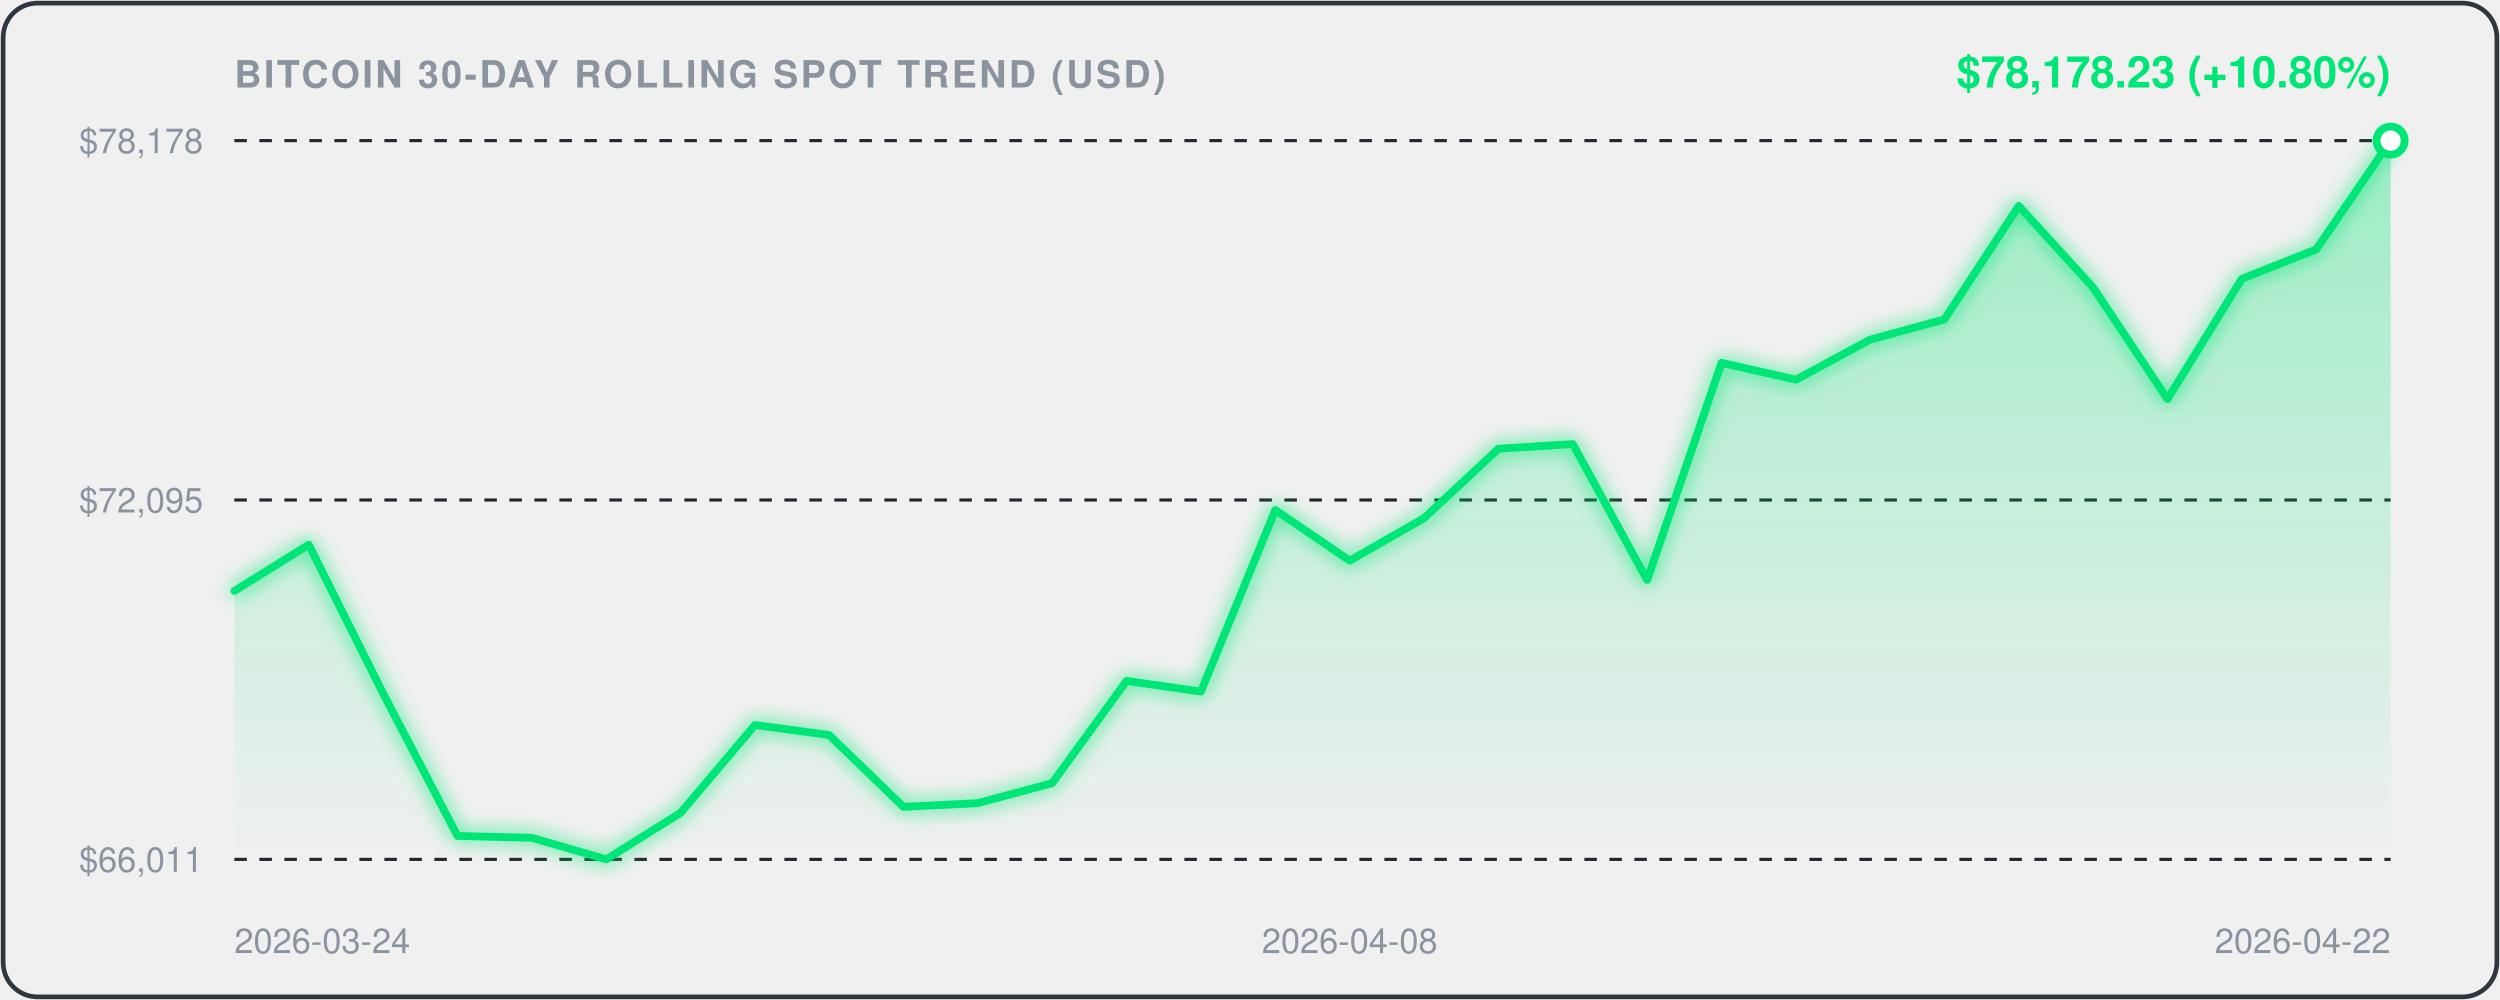
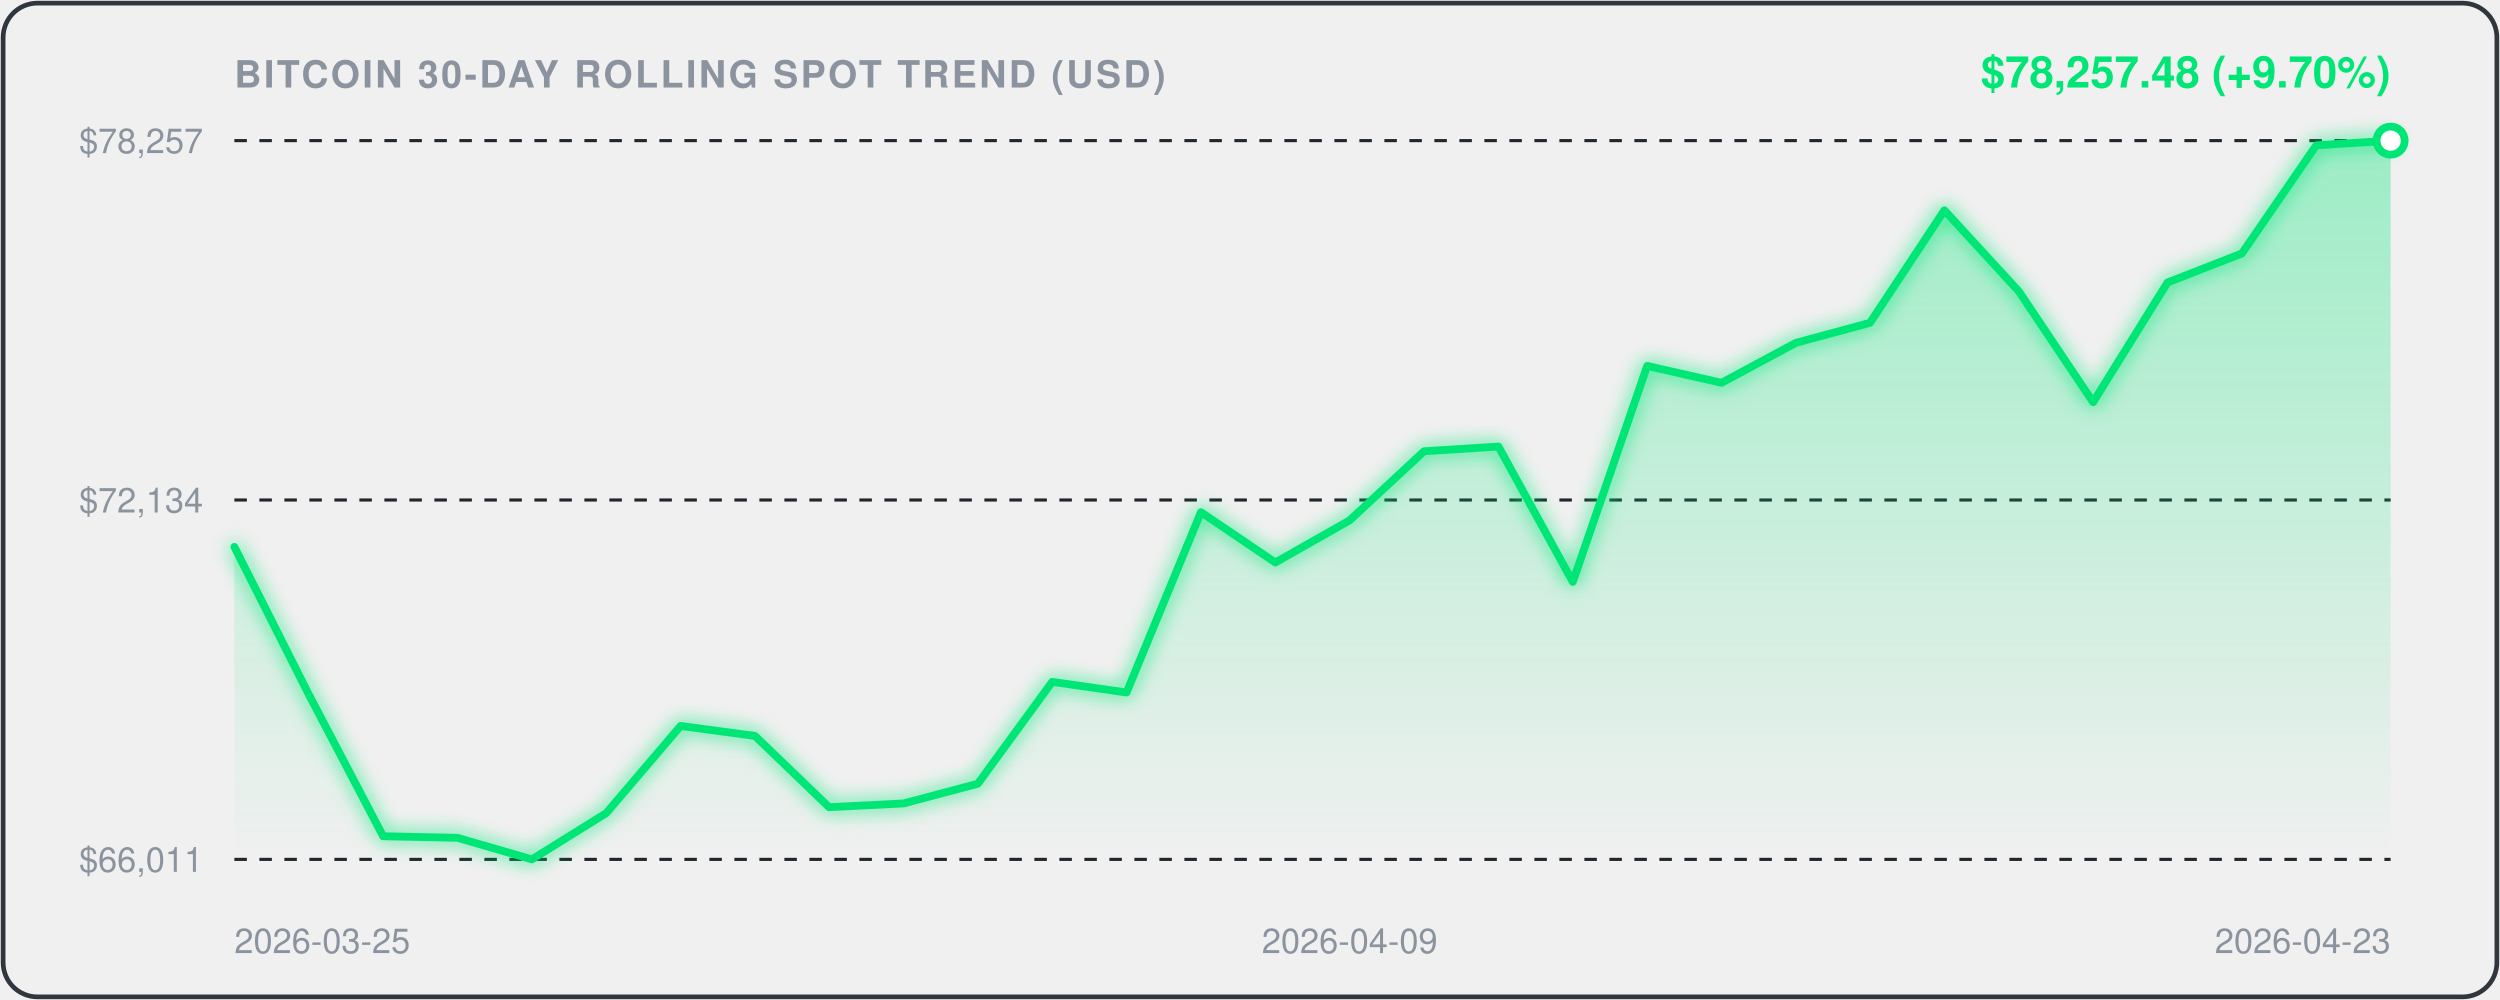
<svg xmlns="http://www.w3.org/2000/svg" viewBox="0 0 800 320" width="100%" height="100%" style="background:#0d1117;border-radius:12px;font-family:-apple-system,BlinkMacSystemFont,'Segoe UI',Helvetica,Arial,sans-serif;">
  <defs>
    <linearGradient id="areaGrad" x1="0" y1="0" x2="0" y2="1">
      <stop offset="0%" stop-color="rgba(0, 230, 118, 0.35)" />
      <stop offset="100%" stop-color="rgba(0, 230, 118, 0.0)" />
    </linearGradient>
    <filter id="glow" x="-20%" y="-20%" width="140%" height="140%">
      <feGaussianBlur stdDeviation="3" result="blur" />
      <feComposite in="SourceGraphic" in2="blur" operator="over" />
    </filter>
  </defs>
  <rect x="1" y="1" width="798" height="318" rx="11" fill="none" stroke="#30363d" stroke-width="1.5" />
  <text x="75" y="28" fill="#8b949e" font-size="12" font-weight="600" letter-spacing="0.8">BITCOIN 30-DAY ROLLING SPOT TREND (USD)</text>
-   <text x="765" y="28" text-anchor="end" fill="#00E676" font-size="14" font-weight="700">$78,178.23 (+10.80%)</text>
+   <text x="765" y="28" text-anchor="end" fill="#00E676" font-size="14" font-weight="700">$78,257.48 (+9.70%)</text>
  <line x1="75" y1="45" x2="765" y2="45" stroke="#21262d" stroke-width="1" stroke-dasharray="4,4" />
-   <text x="65" y="49" text-anchor="end" fill="#8b949e" font-size="11">$78,178</text>
+   <text x="65" y="49" text-anchor="end" fill="#8b949e" font-size="11">$78,257</text>
  <line x1="75" y1="160.0" x2="765" y2="160.0" stroke="#21262d" stroke-width="1" stroke-dasharray="4,4" />
-   <text x="65" y="164.0" text-anchor="end" fill="#8b949e" font-size="11">$72,095</text>
+   <text x="65" y="164.0" text-anchor="end" fill="#8b949e" font-size="11">$72,134</text>
  <line x1="75" y1="275" x2="765" y2="275" stroke="#21262d" stroke-width="1" stroke-dasharray="4,4" />
  <text x="65" y="279" text-anchor="end" fill="#8b949e" font-size="11">$66,011</text>
-   <path d="M 75.0,189.1 L 98.8,174.3 L 122.6,221.9 L 146.4,267.5 L 170.2,268.1 L 194.0,275.0 L 217.8,260.1 L 241.6,232.0 L 265.3,235.2 L 289.1,258.2 L 312.9,257.0 L 336.7,250.6 L 360.5,217.9 L 384.3,221.3 L 408.1,163.2 L 431.9,179.4 L 455.7,165.8 L 479.5,143.6 L 503.3,142.1 L 527.1,185.6 L 550.9,116.1 L 574.7,121.5 L 598.4,108.7 L 622.2,102.2 L 646.0,65.9 L 669.8,92.0 L 693.6,127.7 L 717.4,89.2 L 741.2,79.8 L 765.0,45.0 L 765.0,275.0 L 75.0,275.0 Z" fill="url(#areaGrad)" />
-   <path d="M 75.0,189.1 L 98.8,174.3 L 122.6,221.9 L 146.4,267.5 L 170.2,268.1 L 194.0,275.0 L 217.8,260.1 L 241.6,232.0 L 265.3,235.2 L 289.1,258.2 L 312.9,257.0 L 336.7,250.6 L 360.5,217.9 L 384.3,221.3 L 408.1,163.2 L 431.9,179.4 L 455.7,165.8 L 479.5,143.6 L 503.3,142.1 L 527.1,185.6 L 550.9,116.1 L 574.7,121.5 L 598.4,108.7 L 622.2,102.2 L 646.0,65.9 L 669.8,92.0 L 693.6,127.7 L 717.4,89.2 L 741.2,79.8 L 765.0,45.0" fill="none" stroke="#00E676" stroke-width="2.5" stroke-linecap="round" stroke-linejoin="round" filter="url(#glow)" />
+   <path d="M 75.0,175.0 L 98.8,222.2 L 122.6,267.6 L 146.4,268.1 L 170.2,275.0 L 194.0,260.2 L 217.8,232.3 L 241.6,235.5 L 265.3,258.3 L 289.1,257.1 L 312.9,250.8 L 336.7,218.2 L 360.5,221.6 L 384.3,163.9 L 408.1,180.0 L 431.9,166.5 L 455.7,144.4 L 479.5,142.9 L 503.3,186.2 L 527.1,117.1 L 550.9,122.5 L 574.7,109.7 L 598.4,103.3 L 622.2,67.3 L 646.0,93.2 L 669.8,128.7 L 693.6,90.4 L 717.4,81.1 L 741.2,46.5 L 765.0,45.0 L 765.0,275.0 L 75.0,275.0 Z" fill="url(#areaGrad)" />
+   <path d="M 75.0,175.0 L 98.8,222.2 L 122.6,267.6 L 146.4,268.1 L 170.2,275.0 L 194.0,260.2 L 217.8,232.3 L 241.6,235.5 L 265.3,258.3 L 289.1,257.1 L 312.9,250.8 L 336.7,218.2 L 360.5,221.6 L 384.3,163.9 L 408.1,180.0 L 431.9,166.5 L 455.7,144.4 L 479.5,142.9 L 503.3,186.2 L 527.1,117.1 L 550.9,122.5 L 574.7,109.7 L 598.4,103.3 L 622.2,67.3 L 646.0,93.2 L 669.8,128.7 L 693.6,90.4 L 717.4,81.1 L 741.2,46.5 L 765.0,45.0" fill="none" stroke="#00E676" stroke-width="2.5" stroke-linecap="round" stroke-linejoin="round" filter="url(#glow)" />
  <circle cx="765.0" cy="45.0" r="4.5" fill="#ffffff" stroke="#00E676" stroke-width="2.5" />
-   <text x="75.0" y="305" fill="#8b949e" font-size="11" text-anchor="start">2026-03-24</text>
-   <text x="431.9" y="305" fill="#8b949e" font-size="11" text-anchor="middle">2026-04-08</text>
-   <text x="765.0" y="305" fill="#8b949e" font-size="11" text-anchor="end">2026-04-22</text>
+   <text x="75.0" y="305" fill="#8b949e" font-size="11" text-anchor="start">2026-03-25</text>
+   <text x="431.9" y="305" fill="#8b949e" font-size="11" text-anchor="middle">2026-04-09</text>
+   <text x="765.0" y="305" fill="#8b949e" font-size="11" text-anchor="end">2026-04-23</text>
</svg>
